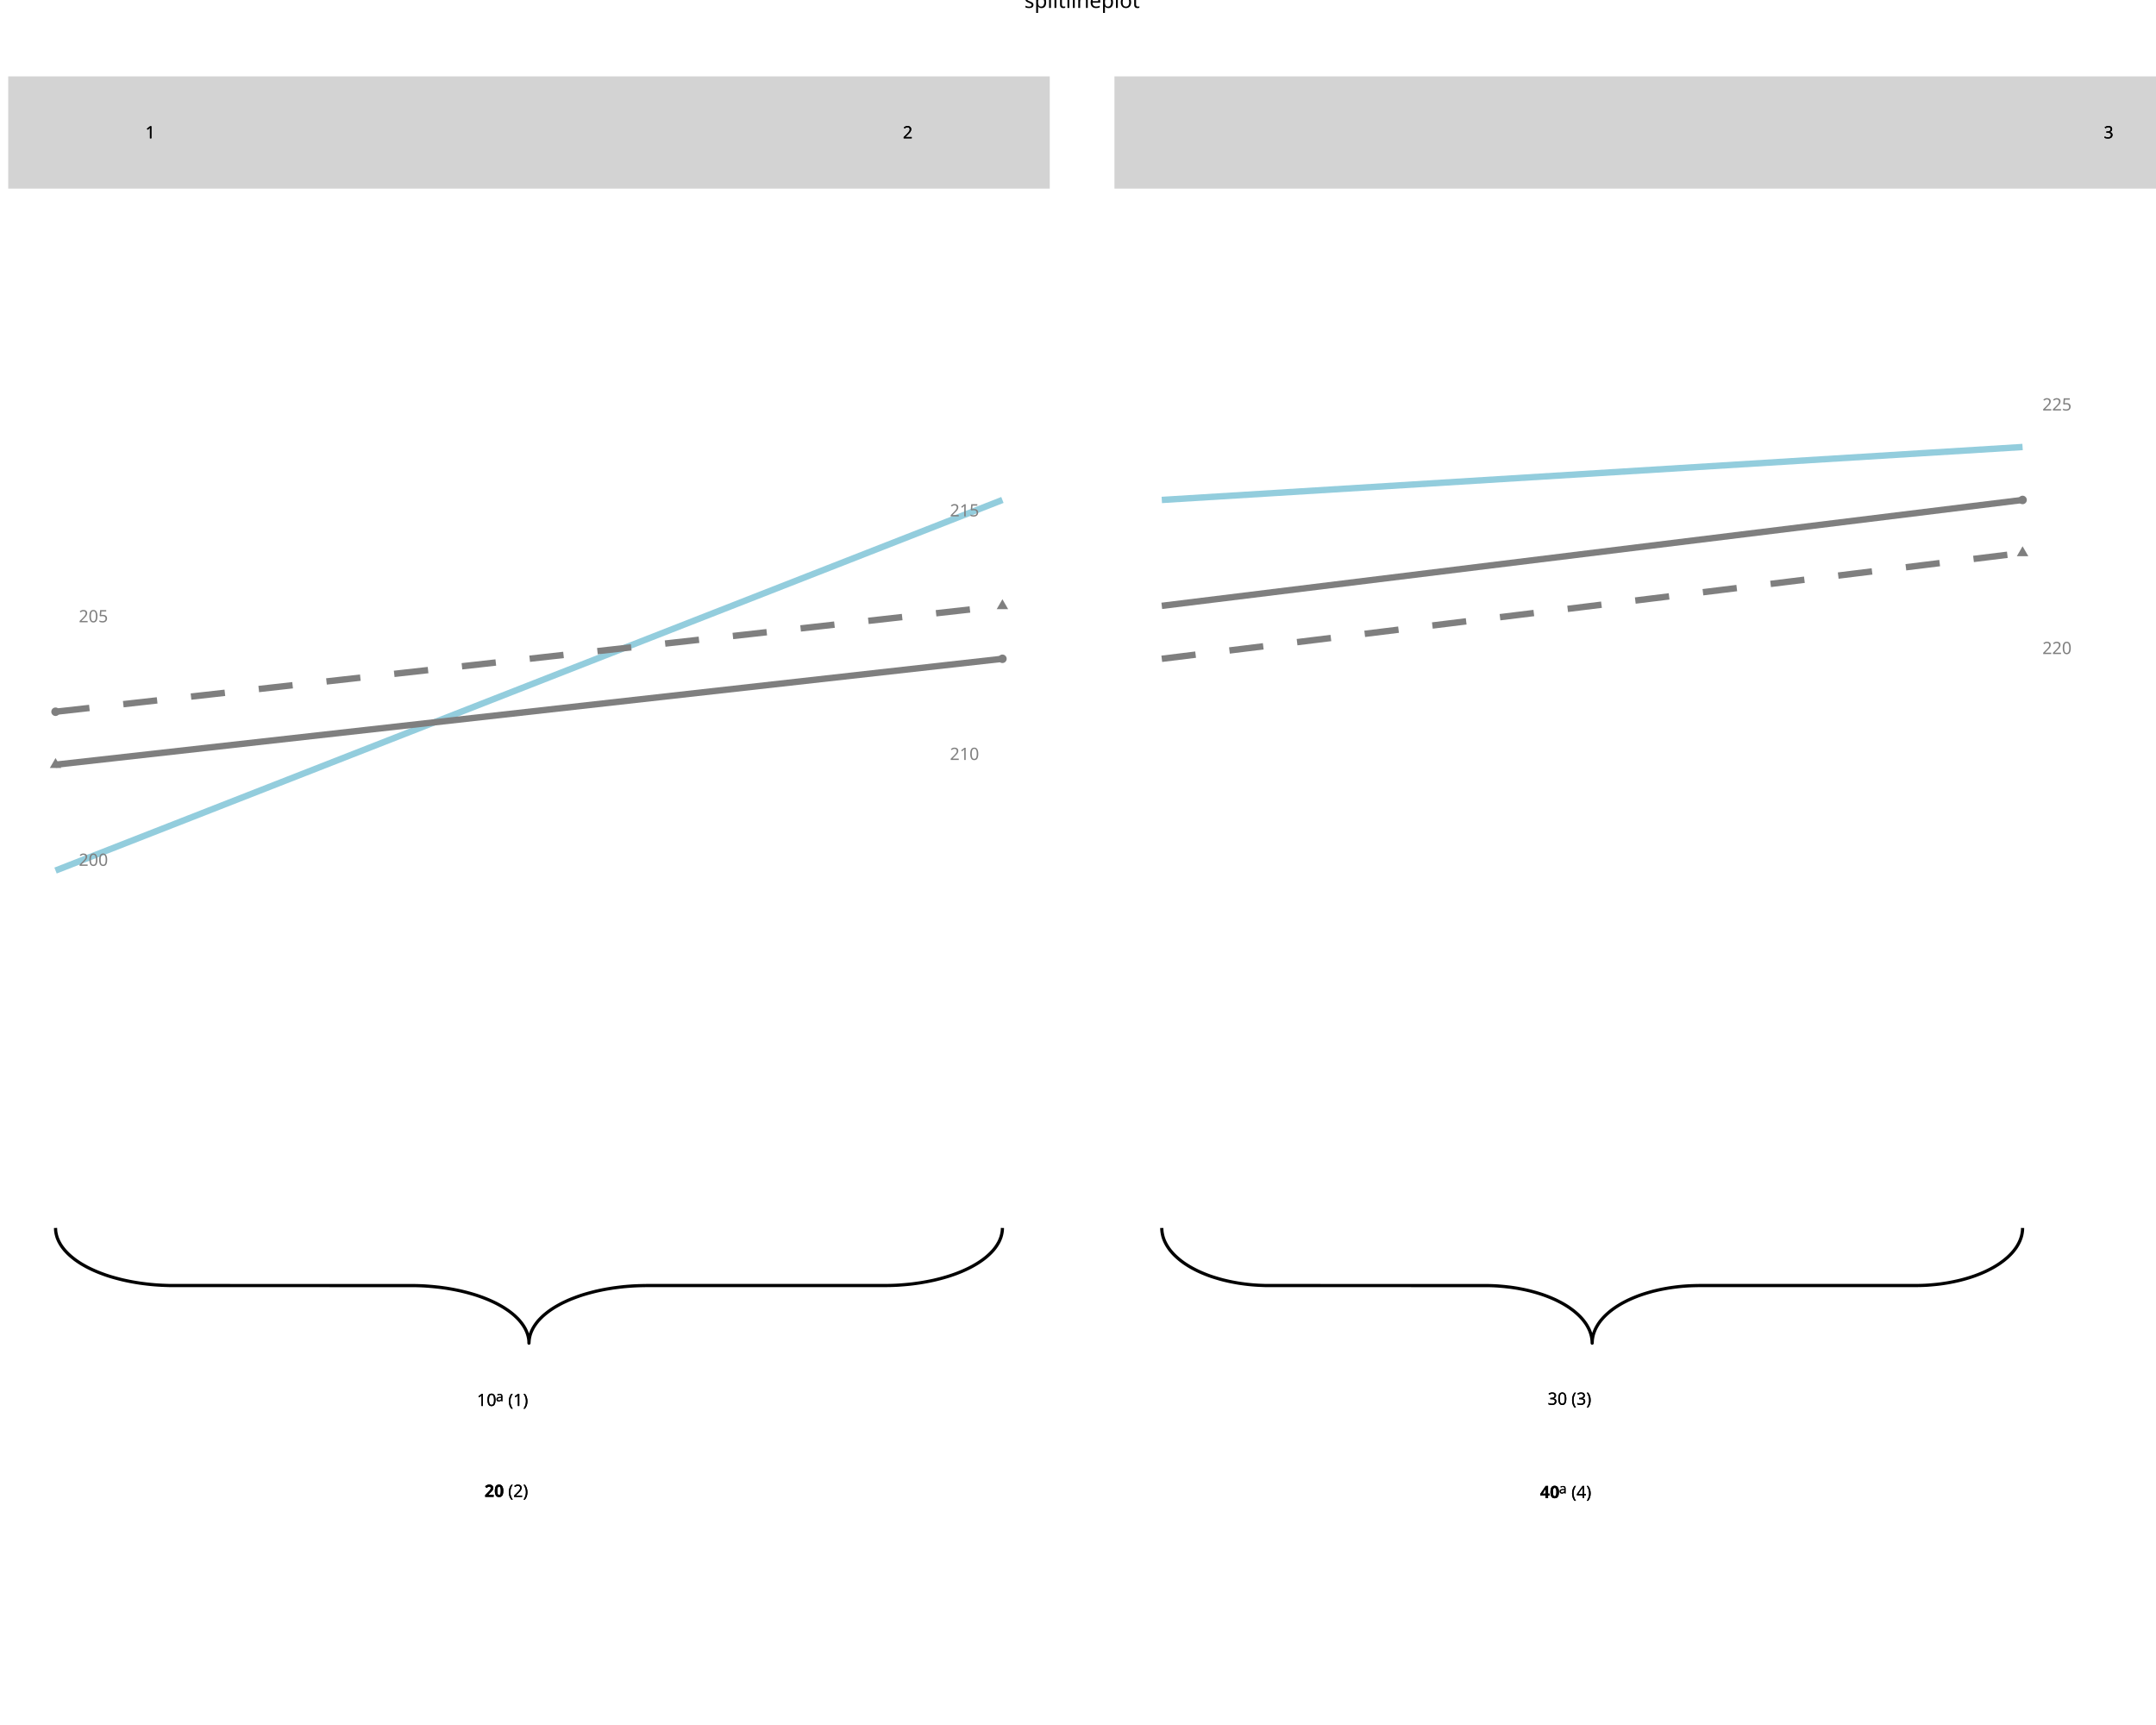
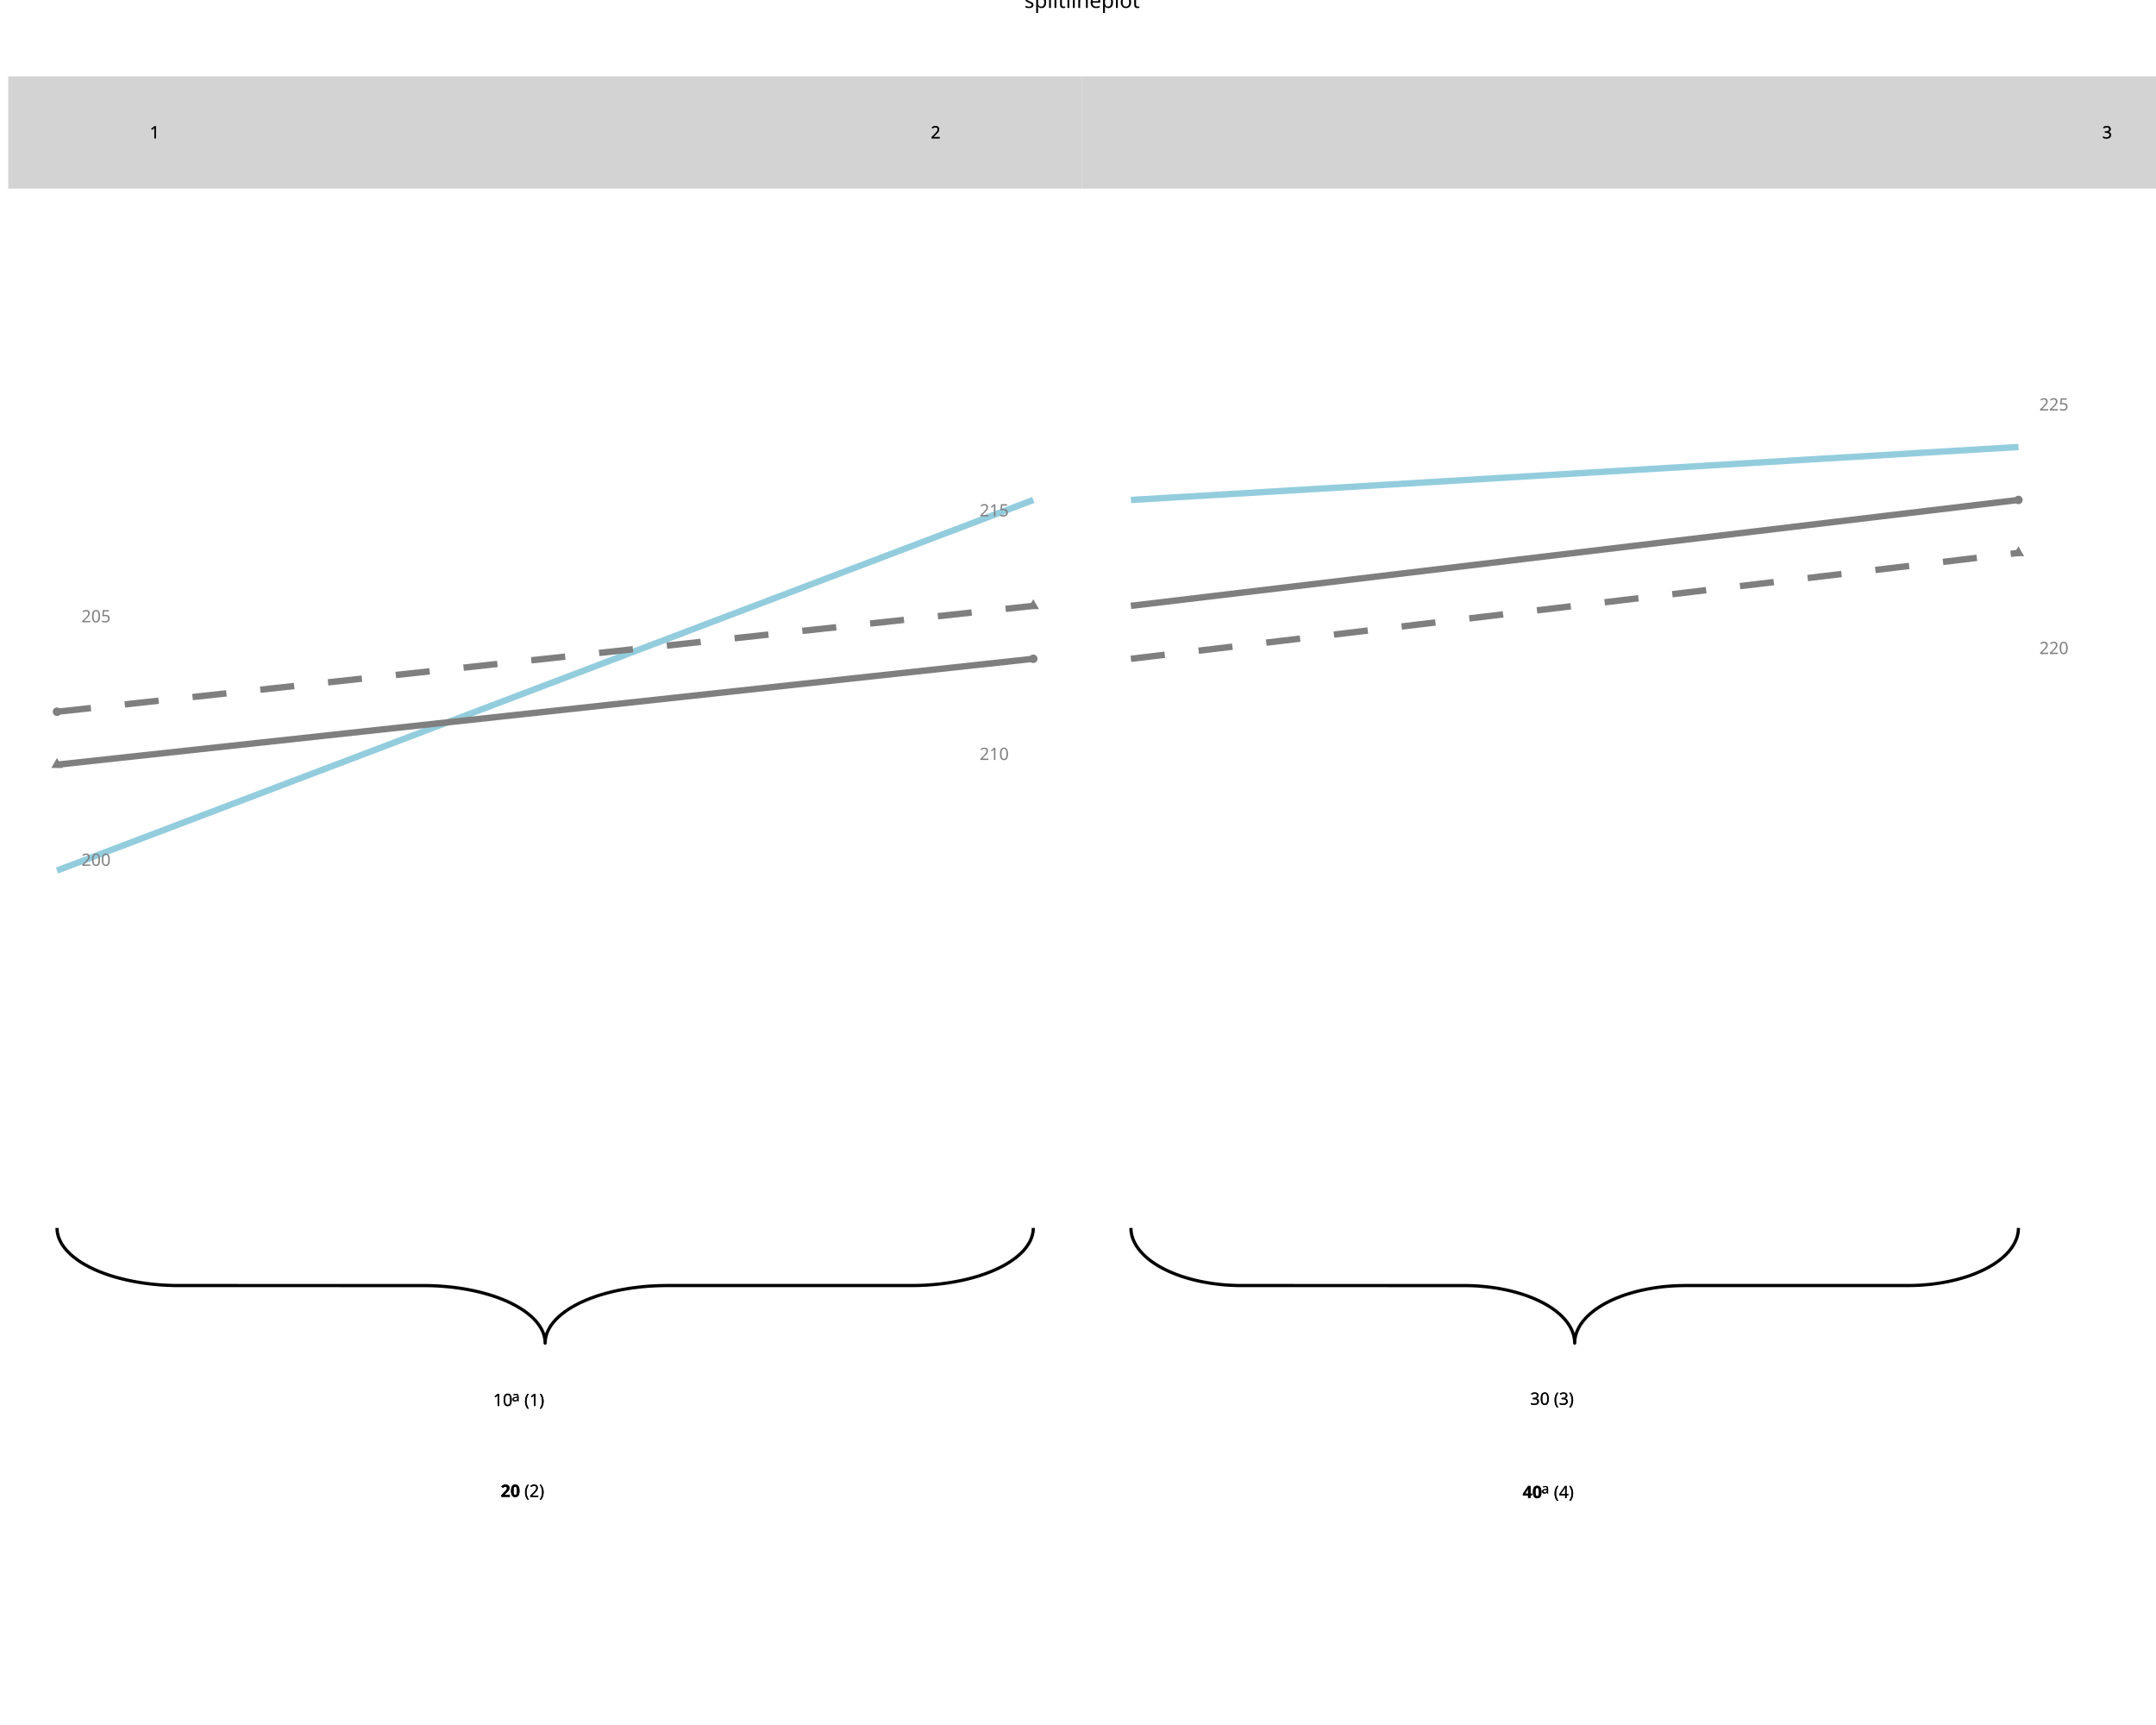
<svg xmlns="http://www.w3.org/2000/svg" class="svglite" data-engine-version="2.0" width="720.00pt" height="576.00pt" viewBox="0 0 720.00 576.00">
  <defs>
    <style type="text/css">
    .svglite line, .svglite polyline, .svglite polygon, .svglite path, .svglite rect, .svglite circle {
      fill: none;
      stroke: #000000;
      stroke-linecap: round;
      stroke-linejoin: round;
      stroke-miterlimit: 10.00;
    }
  </style>
  </defs>
  <rect width="100%" height="100%" style="stroke: none; fill: #FFFFFF;" />
  <defs>
    <clipPath id="cpMC4wMHw3MjAuMDB8MC4wMHw1NzYuMDA=">
      <rect x="0.00" y="0.00" width="720.00" height="576.00" />
    </clipPath>
  </defs>
  <g clip-path="url(#cpMC4wMHw3MjAuMDB8MC4wMHw1NzYuMDA=)">
-     <polyline points="18.55,410.03 18.56,410.34 18.59,410.94 18.67,411.55 18.79,412.15 18.95,412.76 19.14,413.36 19.38,413.95 19.65,414.54 19.97,415.13 20.31,415.71 20.70,416.29 21.13,416.86 21.59,417.43 22.09,417.98 22.62,418.53 23.19,419.07 23.79,419.60 24.43,420.12 25.10,420.64 25.81,421.14 26.54,421.63 27.31,422.11 28.11,422.57 28.94,423.03 29.80,423.47 30.68,423.89 31.60,424.31 32.54,424.71 33.50,425.09 34.49,425.46 35.50,425.82 36.54,426.16 37.60,426.48 38.67,426.78 39.77,427.07 40.89,427.35 42.02,427.60 43.17,427.84 44.33,428.06 45.51,428.26 46.70,428.45 47.90,428.61 49.11,428.76 50.33,428.89 51.55,429.00 52.79,429.09 54.03,429.16 55.27,429.21 56.52,429.25 57.76,429.26 138.06,429.27 139.31,429.29 140.56,429.33 141.80,429.39 143.03,429.48 144.27,429.58 145.49,429.70 146.70,429.83 147.91,429.99 149.11,430.16 150.29,430.36 151.46,430.57 152.61,430.80 153.75,431.04 154.88,431.31 155.98,431.59 157.07,431.89 158.14,432.20 159.19,432.53 160.21,432.88 161.21,433.24 162.19,433.62 163.14,434.01 164.07,434.42 164.97,434.84 165.84,435.27 166.68,435.72 167.50,436.18 168.28,436.65 169.03,437.14 169.75,437.63 170.44,438.14 171.10,438.66 171.72,439.18 172.30,439.72 172.86,440.26 173.37,440.81 173.85,441.38 174.29,441.94 174.70,442.52 175.07,443.10 175.40,443.68 175.69,444.27 175.95,444.87 176.16,445.46 176.34,446.07 176.48,446.67 176.58,447.27 176.64,447.88 176.65,448.49 176.65,448.49 176.66,448.18 176.70,447.58 176.78,446.97 176.90,446.37 177.05,445.76 177.25,445.16 177.48,444.57 177.76,443.98 178.07,443.39 178.42,442.81 178.81,442.23 179.23,441.66 179.69,441.09 180.19,440.54 180.73,439.99 181.29,439.45 181.90,438.92 182.54,438.40 183.21,437.88 183.91,437.38 184.65,436.89 185.42,436.41 186.22,435.95 187.05,435.49 187.90,435.05 188.79,434.63 189.70,434.21 190.64,433.81 191.61,433.43 192.60,433.06 193.61,432.70 194.64,432.36 195.70,432.04 196.78,431.74 197.88,431.45 198.99,431.17 200.12,430.92 201.27,430.68 202.43,430.46 203.61,430.26 204.80,430.07 206.00,429.91 207.21,429.76 208.43,429.63 209.66,429.52 210.89,429.43 212.13,429.36 213.38,429.31 214.62,429.28 215.87,429.26 296.17,429.25 297.42,429.23 298.66,429.19 299.90,429.13 301.14,429.04 302.37,428.94 303.59,428.83 304.81,428.69 306.01,428.53 307.21,428.36 308.39,428.16 309.56,427.95 310.72,427.72 311.86,427.48 312.98,427.21 314.09,426.93 315.18,426.63 316.24,426.32 317.29,425.99 318.31,425.64 319.32,425.28 320.29,424.90 321.25,424.51 322.17,424.10 323.07,423.68 323.94,423.25 324.79,422.80 325.60,422.34 326.38,421.87 327.14,421.38 327.86,420.89 328.55,420.38 329.20,419.87 329.82,419.34 330.41,418.80 330.96,418.26 331.48,417.71 331.96,417.15 332.40,416.58 332.81,416.00 333.17,415.42 333.51,414.84 333.80,414.25 334.05,413.65 334.27,413.06 334.44,412.46 334.58,411.85 334.68,411.25 334.74,410.64 334.76,410.03 334.76,410.03 " style="stroke-width: 1.07; stroke-linecap: butt;" />
-     <text x="159.26" y="469.47" style="font-size: 5.69px; font-family: sans;" textLength="6.33px" lengthAdjust="spacingAndGlyphs">10</text>
-     <text x="165.59" y="467.91" style="font-size: 4.55px; font-family: sans;" textLength="2.53px" lengthAdjust="spacingAndGlyphs">a</text>
-     <text x="169.70" y="469.47" style="font-size: 5.69px; font-family: sans;" textLength="6.95px" lengthAdjust="spacingAndGlyphs">(1)</text>
-     <text x="161.79" y="499.84" style="font-size: 5.69px; font-weight: bold; font-family: sans;" textLength="6.33px" lengthAdjust="spacingAndGlyphs">20</text>
-     <text x="169.70" y="499.84" style="font-size: 5.69px; font-family: sans;" textLength="6.95px" lengthAdjust="spacingAndGlyphs">(2)</text>
-     <text x="159.26" y="469.47" style="font-size: 5.69px; font-family: sans;" textLength="6.33px" lengthAdjust="spacingAndGlyphs">10</text>
-     <text x="165.59" y="467.91" style="font-size: 4.55px; font-family: sans;" textLength="2.53px" lengthAdjust="spacingAndGlyphs">a</text>
-     <text x="169.70" y="469.47" style="font-size: 5.69px; font-family: sans;" textLength="6.95px" lengthAdjust="spacingAndGlyphs">(1)</text>
-     <text x="161.79" y="499.84" style="font-size: 5.69px; font-weight: bold; font-family: sans;" textLength="6.33px" lengthAdjust="spacingAndGlyphs">20</text>
-     <text x="169.70" y="499.84" style="font-size: 5.69px; font-family: sans;" textLength="6.95px" lengthAdjust="spacingAndGlyphs">(2)</text>
-     <line x1="18.55" y1="290.69" x2="334.76" y2="166.94" style="stroke-width: 2.13; stroke: #93CDDD; stroke-linecap: butt;" />
-     <line x1="18.55" y1="255.34" x2="334.76" y2="219.98" style="stroke-width: 2.13; stroke: #7F7F7F; stroke-linecap: butt;" />
-     <line x1="18.55" y1="237.66" x2="334.76" y2="202.30" style="stroke-width: 2.13; stroke: #7F7F7F; stroke-dasharray: 11.38,11.38; stroke-linecap: butt;" />
-     <polygon points="18.55,253.12 20.46,256.44 16.64,256.44 " style="stroke-width: 0.71; stroke: none; fill: #7F7F7F;" />
-     <circle cx="18.55" cy="237.66" r="1.42" style="stroke-width: 0.71; stroke: none; fill: #7F7F7F;" />
-     <circle cx="334.76" cy="219.98" r="1.42" style="stroke-width: 0.71; stroke: none; fill: #7F7F7F;" />
-     <polygon points="334.76,200.09 336.67,203.40 332.85,203.40 " style="stroke-width: 0.71; stroke: none; fill: #7F7F7F;" />
-     <text x="31.20" y="289.12" text-anchor="middle" style="font-size: 5.69px; fill: #7F7F7F; font-family: sans;" textLength="9.50px" lengthAdjust="spacingAndGlyphs">200</text>
-     <text x="31.20" y="207.79" text-anchor="middle" style="font-size: 5.69px; fill: #7F7F7F; font-family: sans;" textLength="9.50px" lengthAdjust="spacingAndGlyphs">205</text>
-     <text x="322.11" y="253.76" text-anchor="middle" style="font-size: 5.69px; fill: #7F7F7F; font-family: sans;" textLength="9.50px" lengthAdjust="spacingAndGlyphs">210</text>
-     <text x="322.11" y="172.43" text-anchor="middle" style="font-size: 5.69px; fill: #7F7F7F; font-family: sans;" textLength="9.50px" lengthAdjust="spacingAndGlyphs">215</text>
-     <rect x="2.74" y="25.50" width="347.83" height="37.48" style="stroke-width: 1.07; stroke: none; stroke-linecap: butt; stroke-linejoin: miter; fill: #D3D3D3;" />
-     <text x="50.17" y="46.20" text-anchor="middle" style="font-size: 5.69px; font-family: sans;" textLength="3.17px" lengthAdjust="spacingAndGlyphs">1</text>
-     <text x="303.14" y="46.20" text-anchor="middle" style="font-size: 5.69px; font-family: sans;" textLength="3.17px" lengthAdjust="spacingAndGlyphs">2</text>
-     <text x="50.17" y="46.20" text-anchor="middle" style="font-size: 5.69px; font-family: sans;" textLength="3.17px" lengthAdjust="spacingAndGlyphs">1</text>
-     <text x="303.14" y="46.20" text-anchor="middle" style="font-size: 5.69px; font-family: sans;" textLength="3.17px" lengthAdjust="spacingAndGlyphs">2</text>
-     <polyline points="387.98,410.03 387.98,410.34 388.02,410.94 388.09,411.55 388.20,412.15 388.34,412.76 388.52,413.36 388.73,413.95 388.98,414.54 389.27,415.13 389.58,415.71 389.94,416.29 390.32,416.86 390.74,417.43 391.20,417.98 391.68,418.53 392.20,419.07 392.75,419.60 393.33,420.12 393.94,420.64 394.58,421.14 395.25,421.63 395.95,422.11 396.67,422.57 397.43,423.03 398.21,423.47 399.01,423.89 399.84,424.31 400.70,424.71 401.57,425.09 402.47,425.46 403.39,425.82 404.33,426.16 405.30,426.48 406.28,426.78 407.27,427.07 408.29,427.35 409.32,427.60 410.36,427.84 411.42,428.06 412.49,428.26 413.57,428.45 414.66,428.61 415.76,428.76 416.87,428.89 417.98,429.00 419.11,429.09 420.23,429.16 421.36,429.21 422.50,429.25 423.63,429.26 496.63,429.27 497.76,429.29 498.89,429.33 500.02,429.39 501.15,429.48 502.27,429.58 503.38,429.70 504.48,429.83 505.58,429.99 506.67,430.16 507.74,430.36 508.81,430.57 509.86,430.80 510.89,431.04 511.91,431.31 512.92,431.59 513.91,431.89 514.88,432.20 515.83,432.53 516.76,432.88 517.67,433.24 518.56,433.62 519.43,434.01 520.27,434.42 521.09,434.84 521.88,435.27 522.65,435.72 523.39,436.18 524.10,436.65 524.78,437.14 525.44,437.63 526.06,438.14 526.66,438.66 527.22,439.18 527.76,439.72 528.26,440.26 528.73,440.81 529.16,441.38 529.57,441.94 529.94,442.52 530.27,443.10 530.57,443.68 530.84,444.27 531.07,444.87 531.26,445.46 531.43,446.07 531.55,446.67 531.64,447.27 531.69,447.88 531.71,448.49 531.71,448.49 531.72,448.18 531.75,447.58 531.82,446.97 531.93,446.37 532.07,445.76 532.25,445.16 532.47,444.57 532.71,443.98 533.00,443.39 533.32,442.81 533.67,442.23 534.05,441.66 534.47,441.09 534.93,440.54 535.41,439.99 535.93,439.45 536.48,438.92 537.06,438.40 537.67,437.88 538.31,437.38 538.98,436.89 539.68,436.41 540.40,435.95 541.16,435.49 541.94,435.05 542.74,434.63 543.57,434.21 544.43,433.81 545.30,433.43 546.20,433.06 547.12,432.70 548.07,432.36 549.03,432.04 550.01,431.74 551.00,431.45 552.02,431.17 553.05,430.92 554.09,430.68 555.15,430.46 556.22,430.26 557.30,430.07 558.39,429.91 559.49,429.76 560.60,429.63 561.72,429.52 562.84,429.43 563.96,429.36 565.09,429.31 566.23,429.28 567.36,429.26 640.36,429.25 641.49,429.23 642.63,429.19 643.75,429.13 644.88,429.04 646.00,428.94 647.11,428.83 648.22,428.69 649.31,428.53 650.40,428.36 651.47,428.16 652.54,427.95 653.59,427.72 654.62,427.48 655.65,427.21 656.65,426.93 657.64,426.63 658.61,426.32 659.56,425.99 660.49,425.64 661.40,425.28 662.29,424.90 663.16,424.51 664.00,424.10 664.82,423.68 665.61,423.25 666.38,422.80 667.12,422.34 667.83,421.87 668.51,421.38 669.17,420.89 669.79,420.38 670.39,419.87 670.95,419.34 671.49,418.80 671.99,418.26 672.46,417.71 672.89,417.15 673.30,416.58 673.67,416.00 674.00,415.42 674.30,414.84 674.57,414.25 674.80,413.65 675.00,413.06 675.16,412.46 675.28,411.85 675.37,411.25 675.43,410.64 675.44,410.03 675.44,410.03 " style="stroke-width: 1.07; stroke-linecap: butt;" />
-     <text x="516.85" y="469.08" style="font-size: 5.69px; font-family: sans;" textLength="6.33px" lengthAdjust="spacingAndGlyphs">30</text>
-     <text x="524.76" y="469.08" style="font-size: 5.69px; font-family: sans;" textLength="6.95px" lengthAdjust="spacingAndGlyphs">(3)</text>
-     <text x="514.31" y="500.24" style="font-size: 5.69px; font-weight: bold; font-family: sans;" textLength="6.33px" lengthAdjust="spacingAndGlyphs">40</text>
-     <text x="520.64" y="498.67" style="font-size: 4.55px; font-family: sans;" textLength="2.53px" lengthAdjust="spacingAndGlyphs">a</text>
-     <text x="524.76" y="500.24" style="font-size: 5.69px; font-family: sans;" textLength="6.95px" lengthAdjust="spacingAndGlyphs">(4)</text>
-     <text x="516.85" y="469.08" style="font-size: 5.69px; font-family: sans;" textLength="6.33px" lengthAdjust="spacingAndGlyphs">30</text>
-     <text x="524.76" y="469.08" style="font-size: 5.69px; font-family: sans;" textLength="6.95px" lengthAdjust="spacingAndGlyphs">(3)</text>
-     <text x="514.31" y="500.24" style="font-size: 5.69px; font-weight: bold; font-family: sans;" textLength="6.33px" lengthAdjust="spacingAndGlyphs">40</text>
-     <text x="520.64" y="498.67" style="font-size: 4.55px; font-family: sans;" textLength="2.53px" lengthAdjust="spacingAndGlyphs">a</text>
-     <text x="524.76" y="500.24" style="font-size: 5.69px; font-family: sans;" textLength="6.95px" lengthAdjust="spacingAndGlyphs">(4)</text>
-     <line x1="387.98" y1="166.94" x2="675.44" y2="149.26" style="stroke-width: 2.13; stroke: #93CDDD; stroke-linecap: butt;" />
-     <line x1="387.98" y1="219.98" x2="675.44" y2="184.62" style="stroke-width: 2.13; stroke: #7F7F7F; stroke-dasharray: 11.38,11.38; stroke-linecap: butt;" />
-     <line x1="387.98" y1="202.30" x2="675.44" y2="166.94" style="stroke-width: 2.13; stroke: #7F7F7F; stroke-linecap: butt;" />
-     <polygon points="675.44,182.41 677.36,185.72 673.53,185.72 " style="stroke-width: 0.71; stroke: none; fill: #7F7F7F;" />
-     <circle cx="675.44" cy="166.94" r="1.42" style="stroke-width: 0.71; stroke: none; fill: #7F7F7F;" />
-     <text x="686.94" y="218.40" text-anchor="middle" style="font-size: 5.69px; fill: #7F7F7F; font-family: sans;" textLength="9.50px" lengthAdjust="spacingAndGlyphs">220</text>
-     <text x="686.94" y="137.07" text-anchor="middle" style="font-size: 5.69px; fill: #7F7F7F; font-family: sans;" textLength="9.50px" lengthAdjust="spacingAndGlyphs">225</text>
-     <rect x="372.17" y="25.50" width="347.83" height="37.48" style="stroke-width: 1.07; stroke: none; stroke-linecap: butt; stroke-linejoin: miter; fill: #D3D3D3;" />
-     <text x="704.19" y="46.20" text-anchor="middle" style="font-size: 5.69px; font-family: sans;" textLength="3.17px" lengthAdjust="spacingAndGlyphs">3</text>
-     <text x="704.19" y="46.20" text-anchor="middle" style="font-size: 5.69px; font-family: sans;" textLength="3.17px" lengthAdjust="spacingAndGlyphs">3</text>
+     <polyline points="19.04,410.03 19.05,410.34 19.09,410.94 19.17,411.55 19.29,412.15 19.45,412.76 19.65,413.36 19.90,413.95 20.18,414.54 20.50,415.13 20.86,415.71 21.26,416.29 21.70,416.86 22.17,417.43 22.69,417.98 23.24,418.53 23.82,419.07 24.45,419.60 25.11,420.12 25.80,420.64 26.52,421.14 27.28,421.63 28.08,422.11 28.90,422.57 29.75,423.03 30.64,423.47 31.55,423.89 32.49,424.31 33.46,424.71 34.46,425.09 35.48,425.46 36.52,425.82 37.59,426.16 38.68,426.48 39.79,426.78 40.92,427.07 42.07,427.35 43.24,427.60 44.42,427.84 45.62,428.06 46.83,428.26 48.06,428.45 49.30,428.61 50.55,428.76 51.80,428.89 53.07,429.00 54.34,429.09 55.62,429.16 56.90,429.21 58.19,429.25 59.47,429.26 142.27,429.27 143.55,429.29 144.84,429.33 146.12,429.39 147.39,429.48 148.66,429.58 149.92,429.70 151.17,429.83 152.42,429.99 153.65,430.16 154.87,430.36 156.08,430.57 157.27,430.80 158.44,431.04 159.60,431.31 160.74,431.59 161.86,431.89 162.96,432.20 164.04,432.53 165.10,432.88 166.13,433.24 167.14,433.62 168.12,434.01 169.08,434.42 170.00,434.84 170.90,435.27 171.77,435.72 172.61,436.18 173.42,436.65 174.20,437.14 174.94,437.63 175.65,438.14 176.32,438.66 176.96,439.18 177.57,439.72 178.14,440.26 178.67,440.81 179.16,441.38 179.62,441.94 180.04,442.52 180.42,443.10 180.76,443.68 181.06,444.27 181.33,444.87 181.55,445.46 181.73,446.07 181.87,446.67 181.97,447.27 182.03,447.88 182.05,448.49 182.05,448.49 182.06,448.18 182.10,447.58 182.18,446.97 182.30,446.37 182.47,445.76 182.67,445.16 182.91,444.57 183.19,443.98 183.51,443.39 183.87,442.81 184.27,442.23 184.71,441.66 185.19,441.09 185.70,440.54 186.25,439.99 186.84,439.45 187.46,438.92 188.12,438.40 188.81,437.88 189.54,437.38 190.30,436.89 191.09,436.41 191.91,435.95 192.77,435.49 193.65,435.05 194.57,434.63 195.51,434.21 196.48,433.81 197.47,433.43 198.49,433.06 199.54,432.70 200.60,432.36 201.69,432.04 202.80,431.74 203.93,431.45 205.08,431.17 206.25,430.92 207.44,430.68 208.63,430.46 209.85,430.26 211.07,430.07 212.31,429.91 213.56,429.76 214.82,429.63 216.08,429.52 217.36,429.43 218.63,429.36 219.92,429.31 221.20,429.28 222.49,429.26 305.28,429.25 306.57,429.23 307.85,429.19 309.13,429.13 310.40,429.04 311.67,428.94 312.93,428.83 314.19,428.69 315.43,428.53 316.66,428.36 317.88,428.16 319.09,427.95 320.28,427.72 321.46,427.48 322.62,427.21 323.76,426.93 324.88,426.63 325.98,426.32 327.06,425.99 328.11,425.64 329.15,425.28 330.15,424.90 331.14,424.51 332.09,424.10 333.02,423.68 333.92,423.25 334.79,422.80 335.63,422.34 336.43,421.87 337.21,421.38 337.95,420.89 338.66,420.38 339.34,419.87 339.98,419.34 340.58,418.80 341.15,418.26 341.68,417.71 342.18,417.15 342.64,416.58 343.05,416.00 343.43,415.42 343.78,414.84 344.08,414.25 344.34,413.65 344.56,413.06 344.74,412.46 344.89,411.85 344.99,411.25 345.05,410.64 345.07,410.03 345.07,410.03 " style="stroke-width: 1.07; stroke-linecap: butt;" />
+     <text x="164.66" y="469.47" style="font-size: 5.69px; font-family: sans;" textLength="6.33px" lengthAdjust="spacingAndGlyphs">10</text>
+     <text x="170.99" y="467.91" style="font-size: 4.55px; font-family: sans;" textLength="2.53px" lengthAdjust="spacingAndGlyphs">a</text>
+     <text x="175.10" y="469.47" style="font-size: 5.69px; font-family: sans;" textLength="6.95px" lengthAdjust="spacingAndGlyphs">(1)</text>
+     <text x="167.19" y="499.84" style="font-size: 5.69px; font-weight: bold; font-family: sans;" textLength="6.33px" lengthAdjust="spacingAndGlyphs">20</text>
+     <text x="175.10" y="499.84" style="font-size: 5.69px; font-family: sans;" textLength="6.95px" lengthAdjust="spacingAndGlyphs">(2)</text>
+     <text x="164.66" y="469.47" style="font-size: 5.69px; font-family: sans;" textLength="6.33px" lengthAdjust="spacingAndGlyphs">10</text>
+     <text x="170.99" y="467.91" style="font-size: 4.55px; font-family: sans;" textLength="2.53px" lengthAdjust="spacingAndGlyphs">a</text>
+     <text x="175.10" y="469.47" style="font-size: 5.69px; font-family: sans;" textLength="6.95px" lengthAdjust="spacingAndGlyphs">(1)</text>
+     <text x="167.19" y="499.84" style="font-size: 5.69px; font-weight: bold; font-family: sans;" textLength="6.33px" lengthAdjust="spacingAndGlyphs">20</text>
+     <text x="175.10" y="499.84" style="font-size: 5.69px; font-family: sans;" textLength="6.95px" lengthAdjust="spacingAndGlyphs">(2)</text>
+     <line x1="19.04" y1="290.69" x2="345.07" y2="166.94" style="stroke-width: 2.13; stroke: #93CDDD; stroke-linecap: butt;" />
+     <line x1="19.04" y1="255.34" x2="345.07" y2="219.98" style="stroke-width: 2.13; stroke: #7F7F7F; stroke-linecap: butt;" />
+     <line x1="19.04" y1="237.66" x2="345.07" y2="202.30" style="stroke-width: 2.13; stroke: #7F7F7F; stroke-dasharray: 11.38,11.38; stroke-linecap: butt;" />
+     <polygon points="19.04,253.12 20.96,256.44 17.13,256.44 " style="stroke-width: 0.71; stroke: none; fill: #7F7F7F;" />
+     <circle cx="19.04" cy="237.66" r="1.42" style="stroke-width: 0.71; stroke: none; fill: #7F7F7F;" />
+     <circle cx="345.07" cy="219.98" r="1.42" style="stroke-width: 0.71; stroke: none; fill: #7F7F7F;" />
+     <polygon points="345.07,200.09 346.98,203.40 343.15,203.40 " style="stroke-width: 0.71; stroke: none; fill: #7F7F7F;" />
+     <text x="32.08" y="289.12" text-anchor="middle" style="font-size: 5.69px; fill: #7F7F7F; font-family: sans;" textLength="9.50px" lengthAdjust="spacingAndGlyphs">200</text>
+     <text x="32.08" y="207.79" text-anchor="middle" style="font-size: 5.69px; fill: #7F7F7F; font-family: sans;" textLength="9.50px" lengthAdjust="spacingAndGlyphs">205</text>
+     <text x="332.03" y="253.76" text-anchor="middle" style="font-size: 5.69px; fill: #7F7F7F; font-family: sans;" textLength="9.50px" lengthAdjust="spacingAndGlyphs">210</text>
+     <text x="332.03" y="172.43" text-anchor="middle" style="font-size: 5.69px; fill: #7F7F7F; font-family: sans;" textLength="9.50px" lengthAdjust="spacingAndGlyphs">215</text>
+     <rect x="2.74" y="25.50" width="358.63" height="37.48" style="stroke-width: 1.07; stroke: none; stroke-linecap: butt; stroke-linejoin: miter; fill: #D3D3D3;" />
+     <text x="51.64" y="46.20" text-anchor="middle" style="font-size: 5.69px; font-family: sans;" textLength="3.17px" lengthAdjust="spacingAndGlyphs">1</text>
+     <text x="312.47" y="46.20" text-anchor="middle" style="font-size: 5.69px; font-family: sans;" textLength="3.17px" lengthAdjust="spacingAndGlyphs">2</text>
+     <text x="51.64" y="46.20" text-anchor="middle" style="font-size: 5.69px; font-family: sans;" textLength="3.17px" lengthAdjust="spacingAndGlyphs">1</text>
+     <text x="312.47" y="46.20" text-anchor="middle" style="font-size: 5.69px; font-family: sans;" textLength="3.17px" lengthAdjust="spacingAndGlyphs">2</text>
+     <polyline points="377.67,410.03 377.68,410.34 377.71,410.94 377.79,411.55 377.90,412.15 378.04,412.76 378.23,413.36 378.45,413.95 378.71,414.54 379.00,415.13 379.33,415.71 379.69,416.29 380.09,416.86 380.52,417.43 380.99,417.98 381.49,418.53 382.02,419.07 382.59,419.60 383.18,420.12 383.81,420.64 384.47,421.14 385.16,421.63 385.88,422.11 386.63,422.57 387.41,423.03 388.21,423.47 389.04,423.89 389.90,424.31 390.78,424.71 391.69,425.09 392.61,425.46 393.56,425.82 394.53,426.16 395.52,426.48 396.53,426.78 397.56,427.07 398.61,427.35 399.67,427.60 400.74,427.84 401.83,428.06 402.94,428.26 404.05,428.45 405.18,428.61 406.31,428.76 407.46,428.89 408.61,429.00 409.76,429.09 410.92,429.16 412.09,429.21 413.26,429.25 414.43,429.26 489.69,429.27 490.86,429.29 492.03,429.33 493.19,429.39 494.35,429.48 495.51,429.58 496.65,429.70 497.79,429.83 498.92,429.99 500.04,430.16 501.15,430.36 502.25,430.57 503.33,430.80 504.40,431.04 505.45,431.31 506.49,431.59 507.51,431.89 508.51,432.20 509.49,432.53 510.45,432.88 511.39,433.24 512.31,433.62 513.20,434.01 514.07,434.42 514.91,434.84 515.73,435.27 516.52,435.72 517.28,436.18 518.02,436.65 518.72,437.14 519.40,437.63 520.04,438.14 520.66,438.66 521.24,439.18 521.79,439.72 522.30,440.26 522.79,440.81 523.24,441.38 523.65,441.94 524.03,442.52 524.38,443.10 524.69,443.68 524.96,444.27 525.20,444.87 525.40,445.46 525.57,446.07 525.70,446.67 525.79,447.27 525.85,447.88 525.87,448.49 525.87,448.49 525.87,448.18 525.91,447.58 525.98,446.97 526.09,446.37 526.24,445.76 526.42,445.16 526.64,444.57 526.90,443.98 527.19,443.39 527.52,442.81 527.88,442.23 528.28,441.66 528.71,441.09 529.18,440.54 529.68,439.99 530.21,439.45 530.78,438.92 531.38,438.40 532.01,437.88 532.67,437.38 533.36,436.89 534.08,436.41 534.83,435.95 535.60,435.49 536.41,435.05 537.24,434.63 538.09,434.21 538.98,433.81 539.88,433.43 540.81,433.06 541.76,432.70 542.73,432.36 543.72,432.04 544.73,431.74 545.76,431.45 546.80,431.17 547.86,430.92 548.94,430.68 550.03,430.46 551.13,430.26 552.25,430.07 553.37,429.91 554.51,429.76 555.65,429.63 556.80,429.52 557.96,429.43 559.12,429.36 560.28,429.31 561.45,429.28 562.62,429.26 637.89,429.25 639.06,429.23 640.22,429.19 641.39,429.13 642.55,429.04 643.70,428.94 644.85,428.83 645.99,428.69 647.12,428.53 648.24,428.36 649.35,428.16 650.44,427.95 651.53,427.72 652.59,427.48 653.65,427.21 654.68,426.93 655.70,426.63 656.70,426.32 657.69,425.99 658.65,425.64 659.58,425.28 660.50,424.90 661.39,424.51 662.26,424.10 663.10,423.68 663.92,423.25 664.71,422.80 665.48,422.34 666.21,421.87 666.92,421.38 667.59,420.89 668.24,420.38 668.85,419.87 669.43,419.34 669.98,418.80 670.50,418.26 670.98,417.71 671.43,417.15 671.85,416.58 672.23,416.00 672.57,415.42 672.88,414.84 673.16,414.25 673.40,413.65 673.60,413.06 673.76,412.46 673.89,411.85 673.99,411.25 674.04,410.64 674.06,410.03 674.06,410.03 " style="stroke-width: 1.07; stroke-linecap: butt;" />
+     <text x="511.00" y="469.08" style="font-size: 5.69px; font-family: sans;" textLength="6.33px" lengthAdjust="spacingAndGlyphs">30</text>
+     <text x="518.91" y="469.08" style="font-size: 5.69px; font-family: sans;" textLength="6.95px" lengthAdjust="spacingAndGlyphs">(3)</text>
+     <text x="508.47" y="500.24" style="font-size: 5.69px; font-weight: bold; font-family: sans;" textLength="6.33px" lengthAdjust="spacingAndGlyphs">40</text>
+     <text x="514.80" y="498.67" style="font-size: 4.55px; font-family: sans;" textLength="2.53px" lengthAdjust="spacingAndGlyphs">a</text>
+     <text x="518.91" y="500.24" style="font-size: 5.69px; font-family: sans;" textLength="6.95px" lengthAdjust="spacingAndGlyphs">(4)</text>
+     <text x="511.00" y="469.08" style="font-size: 5.69px; font-family: sans;" textLength="6.33px" lengthAdjust="spacingAndGlyphs">30</text>
+     <text x="518.91" y="469.08" style="font-size: 5.69px; font-family: sans;" textLength="6.95px" lengthAdjust="spacingAndGlyphs">(3)</text>
+     <text x="508.47" y="500.24" style="font-size: 5.69px; font-weight: bold; font-family: sans;" textLength="6.33px" lengthAdjust="spacingAndGlyphs">40</text>
+     <text x="514.80" y="498.67" style="font-size: 4.55px; font-family: sans;" textLength="2.53px" lengthAdjust="spacingAndGlyphs">a</text>
+     <text x="518.91" y="500.24" style="font-size: 5.69px; font-family: sans;" textLength="6.95px" lengthAdjust="spacingAndGlyphs">(4)</text>
+     <line x1="377.67" y1="166.94" x2="674.06" y2="149.26" style="stroke-width: 2.13; stroke: #93CDDD; stroke-linecap: butt;" />
+     <line x1="377.67" y1="219.98" x2="674.06" y2="184.62" style="stroke-width: 2.13; stroke: #7F7F7F; stroke-dasharray: 11.38,11.38; stroke-linecap: butt;" />
+     <line x1="377.67" y1="202.30" x2="674.06" y2="166.94" style="stroke-width: 2.13; stroke: #7F7F7F; stroke-linecap: butt;" />
+     <polygon points="674.06,182.41 675.97,185.72 672.15,185.72 " style="stroke-width: 0.71; stroke: none; fill: #7F7F7F;" />
+     <circle cx="674.06" cy="166.94" r="1.42" style="stroke-width: 0.71; stroke: none; fill: #7F7F7F;" />
+     <text x="685.92" y="218.40" text-anchor="middle" style="font-size: 5.69px; fill: #7F7F7F; font-family: sans;" textLength="9.50px" lengthAdjust="spacingAndGlyphs">220</text>
+     <text x="685.92" y="137.07" text-anchor="middle" style="font-size: 5.69px; fill: #7F7F7F; font-family: sans;" textLength="9.50px" lengthAdjust="spacingAndGlyphs">225</text>
+     <rect x="361.37" y="25.50" width="358.63" height="37.48" style="stroke-width: 1.07; stroke: none; stroke-linecap: butt; stroke-linejoin: miter; fill: #D3D3D3;" />
+     <text x="703.70" y="46.20" text-anchor="middle" style="font-size: 5.69px; font-family: sans;" textLength="3.17px" lengthAdjust="spacingAndGlyphs">3</text>
+     <text x="703.70" y="46.20" text-anchor="middle" style="font-size: 5.69px; font-family: sans;" textLength="3.17px" lengthAdjust="spacingAndGlyphs">3</text>
    <text x="361.37" y="2.64" text-anchor="middle" style="font-size: 7.00px; font-family: sans;" textLength="34.63px" lengthAdjust="spacingAndGlyphs">splitlineplot</text>
  </g>
</svg>
